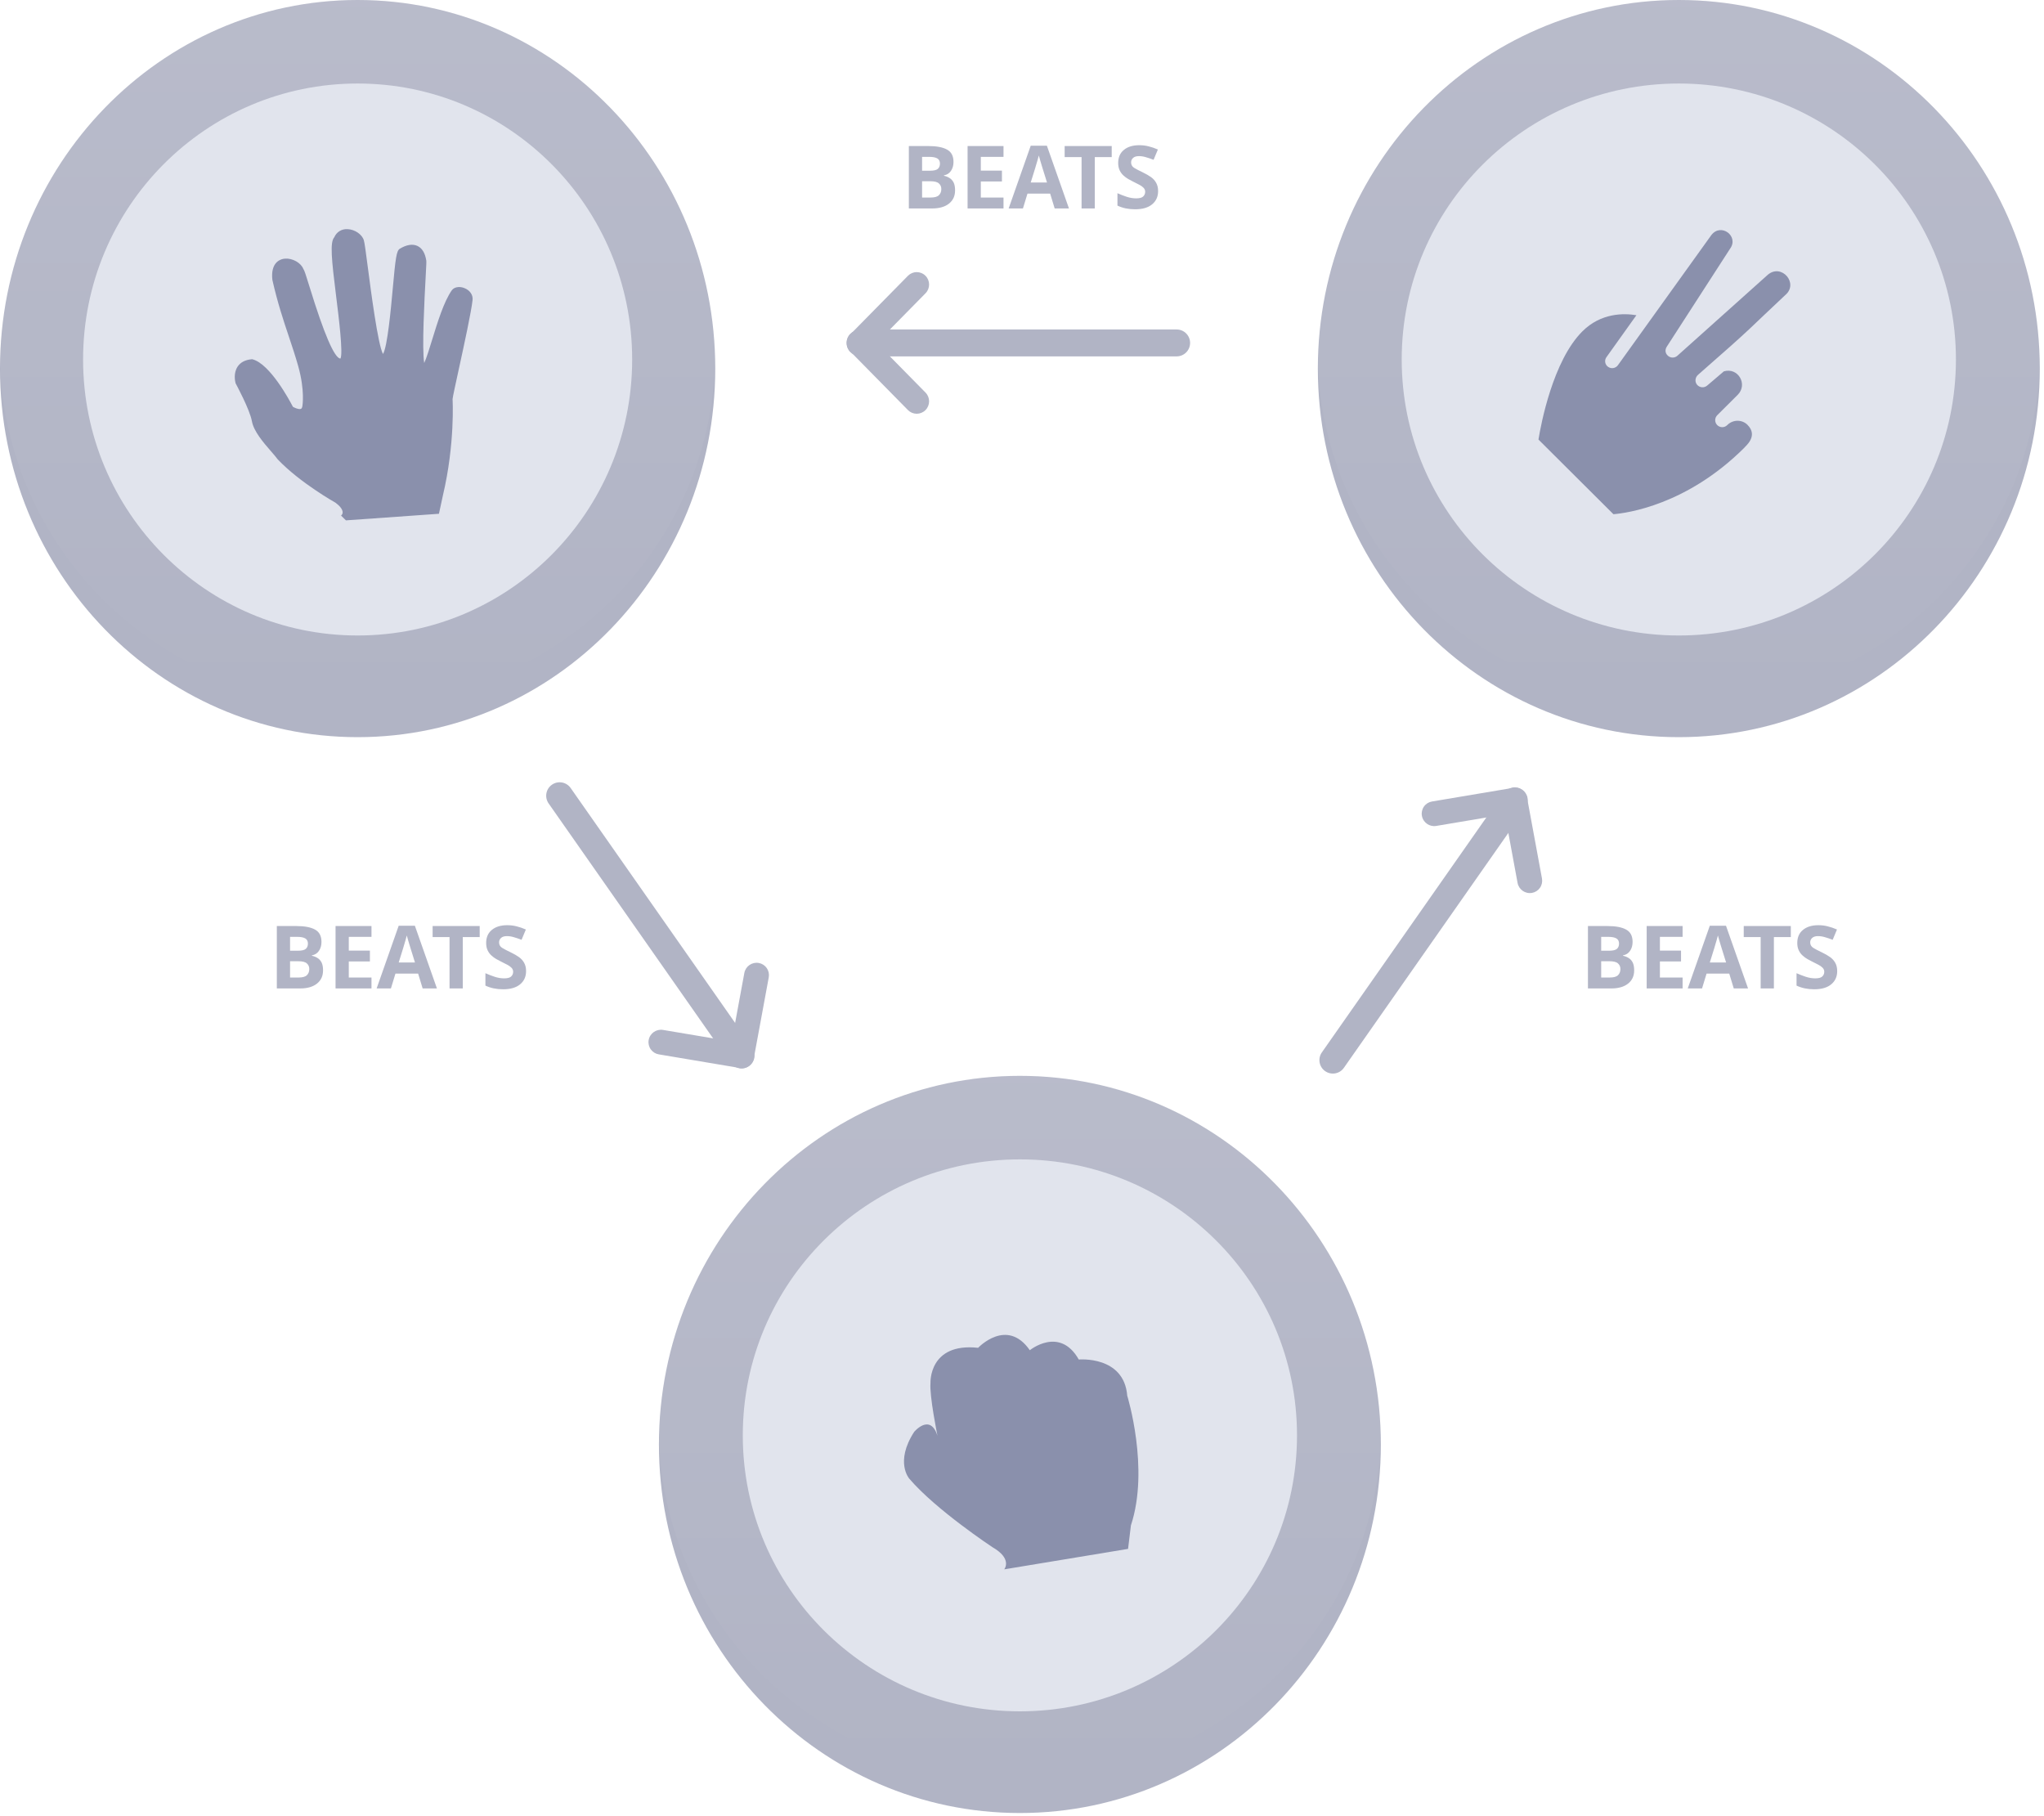
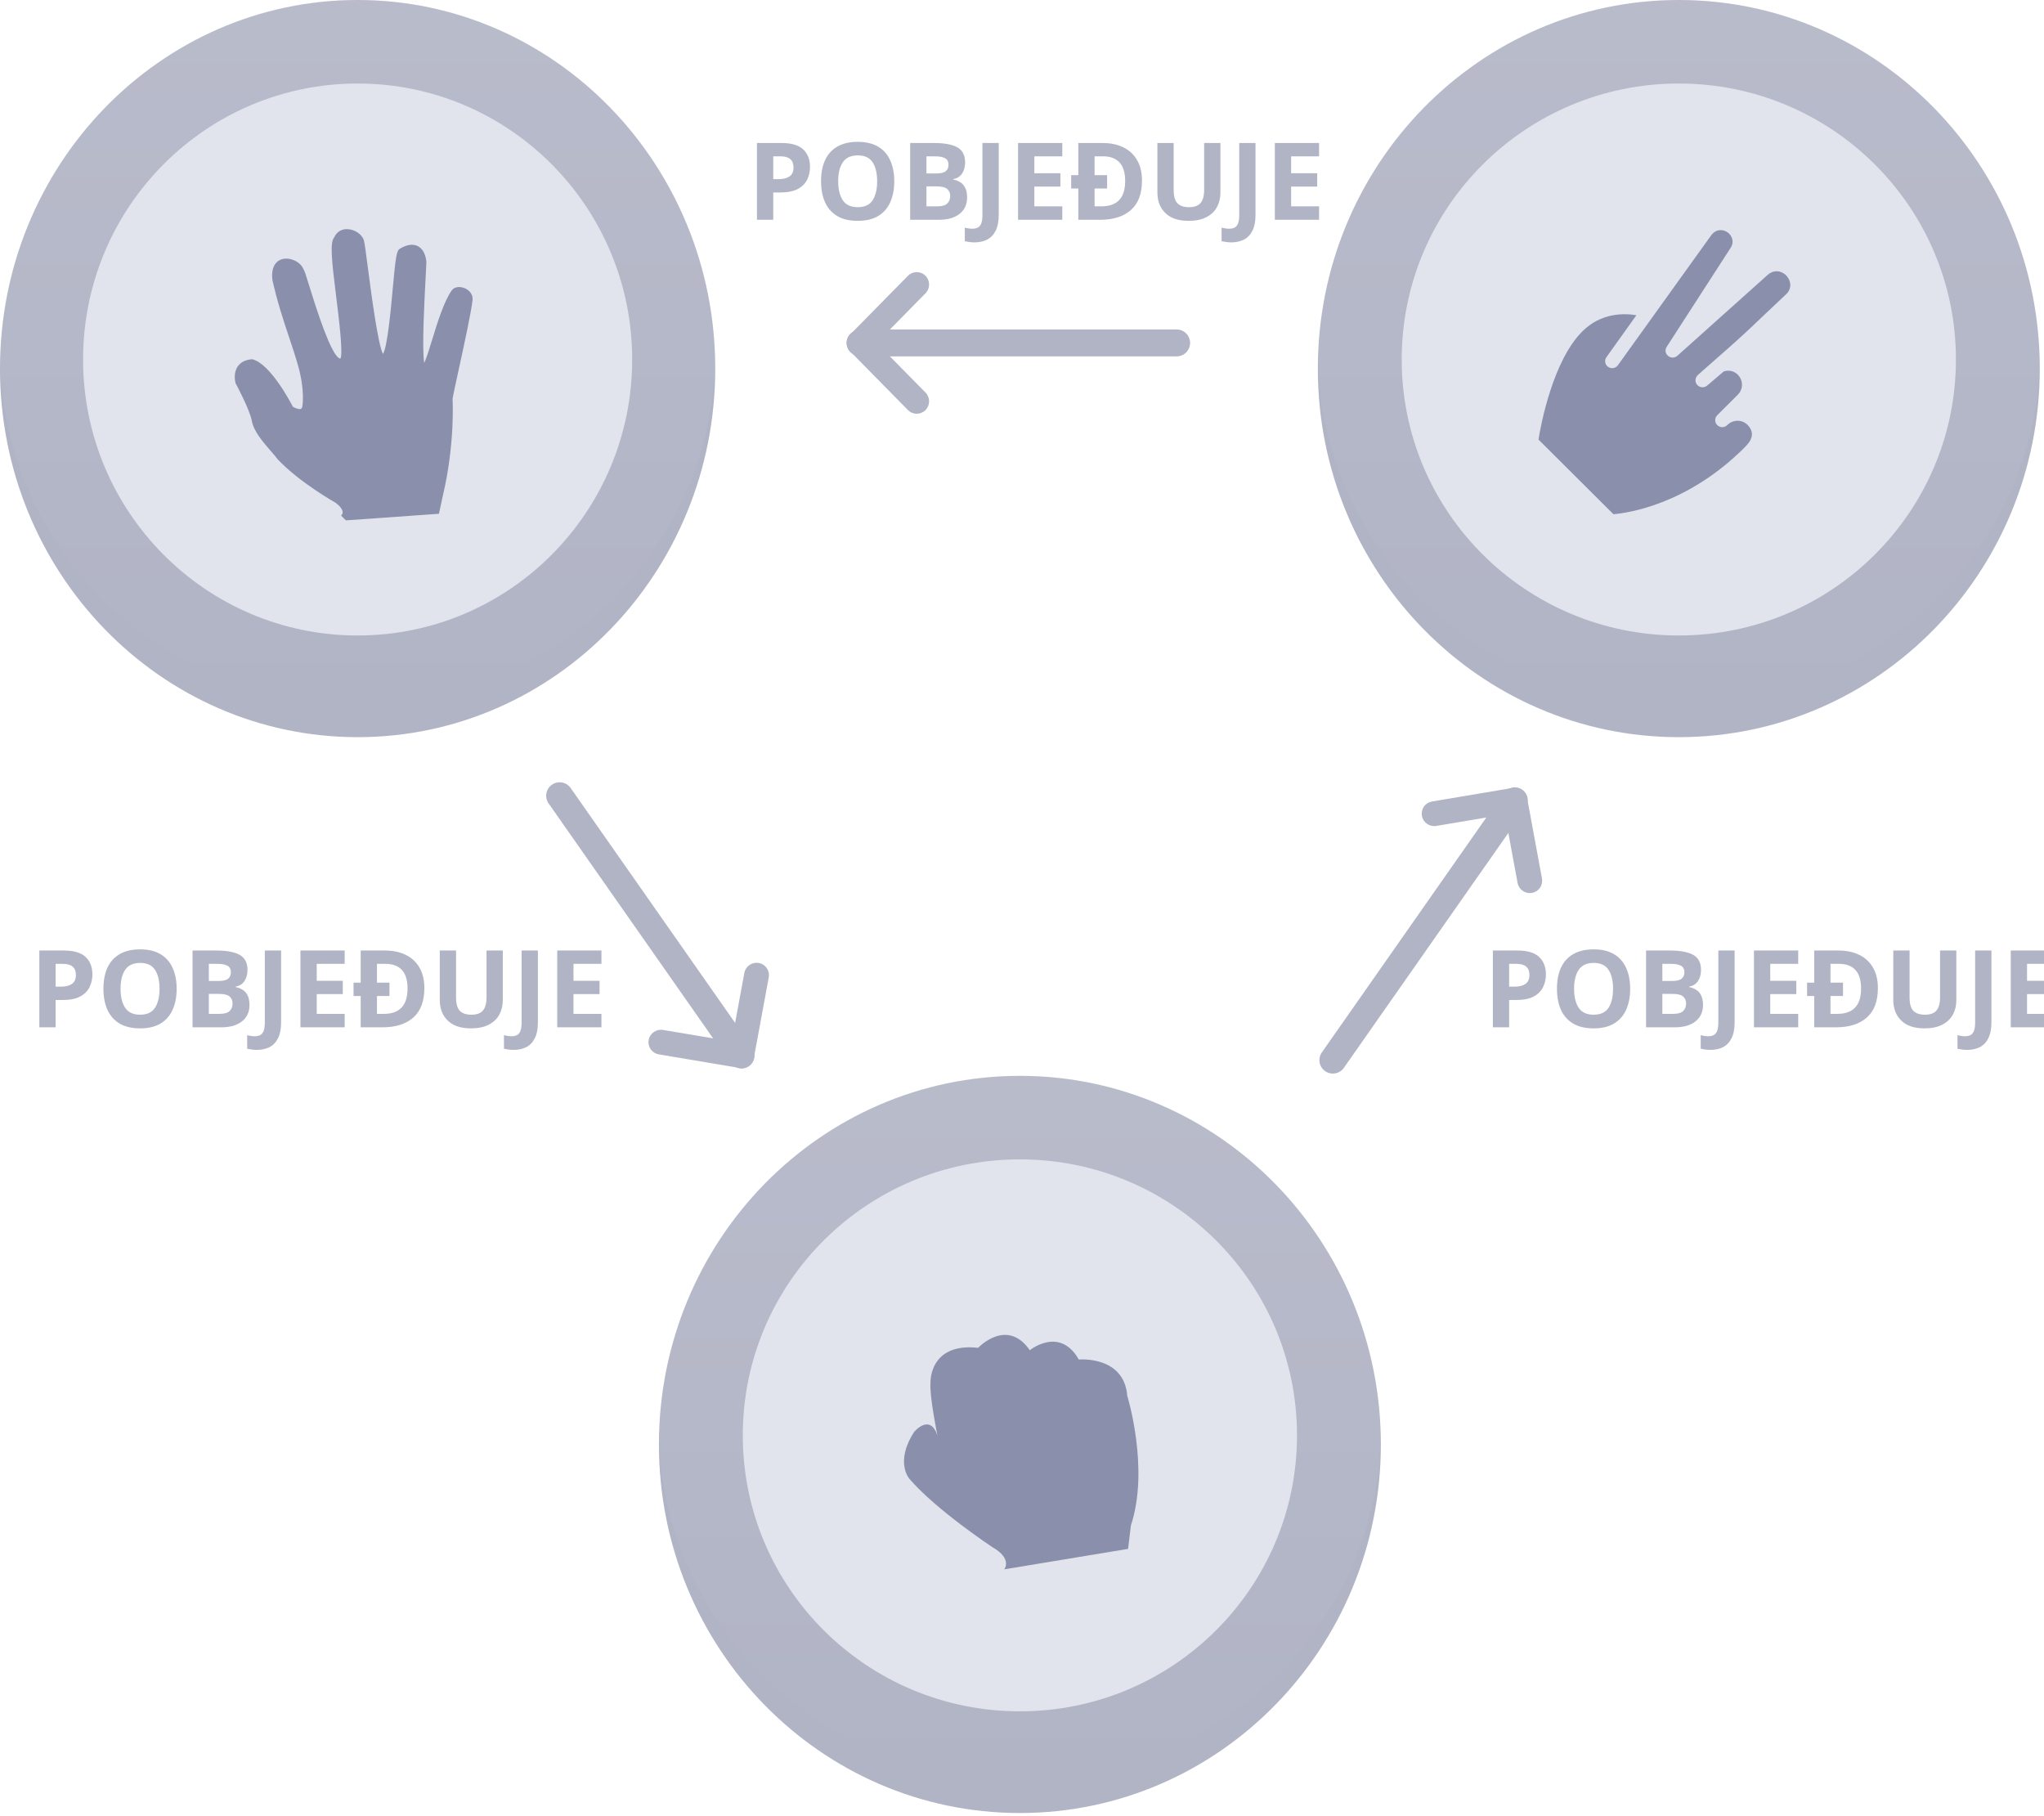
- <svg xmlns="http://www.w3.org/2000/svg" width="304" height="270">
-   <defs>
+ <svg xmlns="http://www.w3.org/2000/svg" width="304" height="270" version="1.1" id="svg1020">
+   <defs id="defs946">
    <linearGradient id="a" x1="50%" x2="50%" y1="0%" y2="100%">
-       <stop offset="0%" stop-color="#FFF" stop-opacity=".097" />
-       <stop offset="100%" stop-color="#FFF" stop-opacity="0" />
+       <stop offset="0%" stop-color="#FFF" stop-opacity=".097" id="stop936" />
+       <stop offset="100%" stop-color="#FFF" stop-opacity="0" id="stop938" />
    </linearGradient>
    <linearGradient id="b" x1="50%" x2="50%" y1="0%" y2="100%">
-       <stop offset="0%" stop-color="#FFF" stop-opacity=".097" />
-       <stop offset="100%" stop-color="#FFF" stop-opacity="0" />
+       <stop offset="0%" stop-color="#FFF" stop-opacity=".097" id="stop941" />
+       <stop offset="100%" stop-color="#FFF" stop-opacity="0" id="stop943" />
    </linearGradient>
  </defs>
-   <g fill="none" fill-rule="evenodd">
-     <ellipse cx="53.189" cy="54.815" fill="#B1B4C5" rx="53.189" ry="54.815" />
-     <ellipse cx="53.189" cy="52.385" fill="url(#a)" rx="53.189" ry="52.385" />
-     <g transform="translate(12.357 12.421)">
-       <ellipse cx="40.832" cy="41.044" fill="#E1E4ED" rx="40.832" ry="41.044" />
-       <path fill="#8A90AC" fill-rule="nonzero" d="M56.697 30.417a2.125 2.125 0 00-.904-.146c-.417.03-.755.201-.955.481-1.177 1.666-2.141 4.81-2.919 7.337-.357 1.169-.836 2.733-1.183 3.475-.362-2.08.047-9.697.206-12.63l.002-.047c.11-2.038.125-2.396.1-2.553-.174-1.118-.618-1.852-1.319-2.18-.708-.333-1.629-.186-2.62.417-.497.303-.635 1.345-1.061 6.067l-.002.02c-.235 2.595-.776 8.568-1.441 9.563-.75-1.392-1.784-9.3-2.23-12.722-.312-2.397-.494-3.774-.616-4.19-.257-.87-1.343-1.611-2.418-1.653-.895-.044-1.629.415-1.98 1.214-.655.736-.423 3.179.302 8.964.344 2.754 1.056 8.441.608 9.08-.893-.099-2.427-3.661-4.559-10.592-.598-1.942-.783-2.525-.967-2.78-.362-.891-1.593-1.578-2.696-1.5a2.314 2.314 0 00-.277.036c-.578.116-1.896.653-1.615 3.13.779 3.435 1.624 5.957 2.445 8.405l.016.05c.491 1.465.955 2.85 1.387 4.388 1.016 3.63.621 5.882.616 5.907-.034.232-.105.374-.211.423a.405.405 0 01-.143.033c-.322.023-.805-.193-1.055-.333-.568-1.098-3.4-6.33-5.967-7.055L25.15 41l-.093.008c-.942.09-1.634.45-2.057 1.068-.67.978-.393 2.224-.325 2.474l.038.09c.02.037 2.079 3.825 2.397 5.587.275 1.511 1.696 3.148 2.838 4.464l.047.054c.373.43.695.802.948 1.146 3.316 3.492 8.558 6.428 8.601 6.452.654.487 1.018.958 1.056 1.363a.595.595 0 01-.117.43l-.114.12.725.711 13.832-.98.59-2.73c1.823-7.705 1.442-14.275 1.436-14.319.007-.242.518-2.58.93-4.468l.011-.048c.82-3.763 1.838-8.444 2.034-10.225.085-.761-.398-1.46-1.23-1.779z" />
+   <g fill="none" fill-rule="evenodd" id="g1018">
+     <ellipse cx="53.189" cy="54.815" fill="#B1B4C5" rx="53.189" ry="54.815" id="ellipse948" />
+     <ellipse cx="53.189" cy="52.385" fill="url(#a)" rx="53.189" ry="52.385" id="ellipse950" />
+     <g transform="translate(12.357 12.421)" id="g956">
+       <ellipse cx="40.832" cy="41.044" fill="#E1E4ED" rx="40.832" ry="41.044" id="ellipse952" />
+       <path fill="#8A90AC" fill-rule="nonzero" d="M56.697 30.417a2.125 2.125 0 00-.904-.146c-.417.03-.755.201-.955.481-1.177 1.666-2.141 4.81-2.919 7.337-.357 1.169-.836 2.733-1.183 3.475-.362-2.08.047-9.697.206-12.63l.002-.047c.11-2.038.125-2.396.1-2.553-.174-1.118-.618-1.852-1.319-2.18-.708-.333-1.629-.186-2.62.417-.497.303-.635 1.345-1.061 6.067l-.002.02c-.235 2.595-.776 8.568-1.441 9.563-.75-1.392-1.784-9.3-2.23-12.722-.312-2.397-.494-3.774-.616-4.19-.257-.87-1.343-1.611-2.418-1.653-.895-.044-1.629.415-1.98 1.214-.655.736-.423 3.179.302 8.964.344 2.754 1.056 8.441.608 9.08-.893-.099-2.427-3.661-4.559-10.592-.598-1.942-.783-2.525-.967-2.78-.362-.891-1.593-1.578-2.696-1.5a2.314 2.314 0 00-.277.036c-.578.116-1.896.653-1.615 3.13.779 3.435 1.624 5.957 2.445 8.405l.016.05c.491 1.465.955 2.85 1.387 4.388 1.016 3.63.621 5.882.616 5.907-.034.232-.105.374-.211.423a.405.405 0 01-.143.033c-.322.023-.805-.193-1.055-.333-.568-1.098-3.4-6.33-5.967-7.055L25.15 41l-.093.008c-.942.09-1.634.45-2.057 1.068-.67.978-.393 2.224-.325 2.474l.038.09c.02.037 2.079 3.825 2.397 5.587.275 1.511 1.696 3.148 2.838 4.464l.047.054c.373.43.695.802.948 1.146 3.316 3.492 8.558 6.428 8.601 6.452.654.487 1.018.958 1.056 1.363a.595.595 0 01-.117.43l-.114.12.725.711 13.832-.98.59-2.73c1.823-7.705 1.442-14.275 1.436-14.319.007-.242.518-2.58.93-4.468l.011-.048c.82-3.763 1.838-8.444 2.034-10.225.085-.761-.398-1.46-1.23-1.779z" id="path954" />
    </g>
-     <g transform="translate(196)">
-       <ellipse cx="53.686" cy="54.815" fill="#B1B4C5" rx="53.686" ry="54.815" />
-       <ellipse cx="53.686" cy="52.385" fill="url(#b)" rx="53.686" ry="52.385" />
-       <g transform="translate(12.473 12.421)">
-         <ellipse cx="41.214" cy="41.044" fill="#E1E4ED" rx="41.214" ry="41.044" />
-         <path fill="#8A90AC" fill-rule="nonzero" d="M30.455 40.692l4.451-6.234c-1.85-.307-5.248-.375-8.031 2.397-4.388 4.37-6.165 13.809-6.535 16.093l11.15 11.105c2.008-.17 10.896-1.353 19.46-9.881.09-.184 2.177-1.72.471-3.418-.814-.81-2.162-.796-2.993.033a1.051 1.051 0 01-1.497.015 1.04 1.04 0 01.015-1.49l3.026-3.014c1.538-1.532.089-4.116-2.058-3.495l-2.477 2.112a1.065 1.065 0 01-1.497-.103c-.384-.443-.302-1.114.135-1.492 8.654-7.562 7.39-6.65 12.958-11.848 2.08-1.725-.536-4.776-2.586-3.03L40.978 40.506a1.051 1.051 0 01-1.378-.015c-.445-.383-.455-.934-.164-1.37l9.395-14.545c1.373-1.852-1.33-3.91-2.776-2.042L32.164 41.881a1.05 1.05 0 01-1.47.255 1.02 1.02 0 01-.24-1.444z" />
+     <g transform="translate(196)" id="g968">
+       <ellipse cx="53.686" cy="54.815" fill="#B1B4C5" rx="53.686" ry="54.815" id="ellipse958" />
+       <ellipse cx="53.686" cy="52.385" fill="url(#b)" rx="53.686" ry="52.385" id="ellipse960" />
+       <g transform="translate(12.473 12.421)" id="g966">
+         <ellipse cx="41.214" cy="41.044" fill="#E1E4ED" rx="41.214" ry="41.044" id="ellipse962" />
+         <path fill="#8A90AC" fill-rule="nonzero" d="M30.455 40.692l4.451-6.234c-1.85-.307-5.248-.375-8.031 2.397-4.388 4.37-6.165 13.809-6.535 16.093l11.15 11.105c2.008-.17 10.896-1.353 19.46-9.881.09-.184 2.177-1.72.471-3.418-.814-.81-2.162-.796-2.993.033a1.051 1.051 0 01-1.497.015 1.04 1.04 0 01.015-1.49l3.026-3.014c1.538-1.532.089-4.116-2.058-3.495l-2.477 2.112a1.065 1.065 0 01-1.497-.103c-.384-.443-.302-1.114.135-1.492 8.654-7.562 7.39-6.65 12.958-11.848 2.08-1.725-.536-4.776-2.586-3.03L40.978 40.506a1.051 1.051 0 01-1.378-.015c-.445-.383-.455-.934-.164-1.37l9.395-14.545c1.373-1.852-1.33-3.91-2.776-2.042L32.164 41.881a1.05 1.05 0 01-1.47.255 1.02 1.02 0 01-.24-1.444z" id="path964" />
      </g>
    </g>
-     <g transform="translate(98 160)">
-       <ellipse cx="53.686" cy="54.815" fill="#B1B4C5" rx="53.686" ry="54.815" />
-       <ellipse cx="53.686" cy="52.385" fill="url(#b)" rx="53.686" ry="52.385" />
-       <g transform="translate(12.473 12.421)">
-         <ellipse cx="41.214" cy="41.044" fill="#E1E4ED" rx="41.214" ry="41.044" />
-         <path fill="#8A90AC" fill-rule="nonzero" d="M57.179 35.15c-.475-5.997-7.208-5.385-7.208-5.385-2.842-5.01-7.281-1.381-7.281-1.381-3.41-4.911-7.687-.36-7.687-.36-7.373-.796-7.087 5.234-7.087 5.234-.173 1.917 1.04 7.847 1.04 7.847-1.094-3.418-3.467-.581-3.467-.581-2.917 4.502-.721 6.967-.721 6.967 3.947 4.626 12.357 10.18 12.357 10.18 3.046 1.745 1.757 3.3 1.757 3.3l18.42-3.044.424-3.494c2.8-8.472-.547-19.284-.547-19.284z" />
+     <g transform="translate(98 160)" id="g980">
+       <ellipse cx="53.686" cy="54.815" fill="#B1B4C5" rx="53.686" ry="54.815" id="ellipse970" />
+       <ellipse cx="53.686" cy="52.385" fill="url(#b)" rx="53.686" ry="52.385" id="ellipse972" />
+       <g transform="translate(12.473 12.421)" id="g978">
+         <ellipse cx="41.214" cy="41.044" fill="#E1E4ED" rx="41.214" ry="41.044" id="ellipse974" />
+         <path fill="#8A90AC" fill-rule="nonzero" d="M57.179 35.15c-.475-5.997-7.208-5.385-7.208-5.385-2.842-5.01-7.281-1.381-7.281-1.381-3.41-4.911-7.687-.36-7.687-.36-7.373-.796-7.087 5.234-7.087 5.234-.173 1.917 1.04 7.847 1.04 7.847-1.094-3.418-3.467-.581-3.467-.581-2.917 4.502-.721 6.967-.721 6.967 3.947 4.626 12.357 10.18 12.357 10.18 3.046 1.745 1.757 3.3 1.757 3.3l18.42-3.044.424-3.494c2.8-8.472-.547-19.284-.547-19.284z" id="path976" />
      </g>
    </g>
-     <text fill="#B1B4C5" font-family="BarlowSemiCondensed-Bold, Barlow Semi Condensed" font-size="13" font-style="condensed" font-weight="bold">
-       <tspan x="134" y="31">BEATS</tspan>
+     <text fill="#b1b4c5" font-family="BarlowSemiCondensed-Bold, 'Barlow Semi Condensed'" font-size="13px" font-style="condensed" font-weight="bold" id="text988" x="-35.585" y="5.783" style="font-style:normal;font-variant:normal;font-weight:bold;font-stretch:normal;font-size:16px;font-family:Candara;-inkscape-font-specification:'Candara, Bold';font-variant-ligatures:normal;font-variant-caps:normal;font-variant-numeric:normal;font-variant-east-asian:normal;fill:#b1b4c5">
+       <tspan x="4.415" y="152.783" id="tspan986" style="font-style:normal;font-variant:normal;font-weight:bold;font-stretch:normal;font-size:16px;font-family:Candara;-inkscape-font-specification:'Candara, Bold';font-variant-ligatures:normal;font-variant-caps:normal;font-variant-numeric:normal;font-variant-east-asian:normal">POBJEĐUJE</tspan>
    </text>
-     <text fill="#B1B4C5" font-family="BarlowSemiCondensed-Bold, Barlow Semi Condensed" font-size="13" font-style="condensed" font-weight="bold">
-       <tspan x="40" y="147">BEATS</tspan>
+     <g fill="#B1B4C5" transform="matrix(-1 0 0 1 177 39)" id="g1000">
+       <rect width="50" height="4" y="10" rx="2" id="rect994" />
+       <path d="M41.963 2.015l8.59 8.728c.716.727.71 1.896-.013 2.616a1.833 1.833 0 01-2.6-.013l-8.59-8.728a1.855 1.855 0 01.013-2.616 1.833 1.833 0 012.6.013z" id="path996" />
+       <path d="M39.35 19.382l8.59-8.728a1.833 1.833 0 012.6-.013c.723.72.729 1.889.013 2.616l-8.59 8.728a1.833 1.833 0 01-2.6.013 1.855 1.855 0 01-.013-2.616z" id="path998" />
+     </g>
+     <g fill="#B1B4C5" transform="scale(1 -1) rotate(-55 -82.574 -131.195)" id="g1008">
+       <rect width="50" height="4" y="10" rx="2" id="rect1002" />
+       <path d="M41.963 2.015l8.59 8.728c.716.727.71 1.896-.013 2.616a1.833 1.833 0 01-2.6-.013l-8.59-8.728a1.855 1.855 0 01.013-2.616 1.833 1.833 0 012.6.013z" id="path1004" />
+       <path d="M39.35 19.382l8.59-8.728a1.833 1.833 0 012.6-.013c.723.72.729 1.889.013 2.616l-8.59 8.728a1.833 1.833 0 01-2.6.013 1.855 1.855 0 01-.013-2.616z" id="path1006" />
+     </g>
+     <g fill="#B1B4C5" transform="rotate(-55 240.022 -103.651)" id="g1016">
+       <rect width="50" height="4" y="10" rx="2" id="rect1010" />
+       <path d="M41.963 2.015l8.59 8.728c.716.727.71 1.896-.013 2.616a1.833 1.833 0 01-2.6-.013l-8.59-8.728a1.855 1.855 0 01.013-2.616 1.833 1.833 0 012.6.013z" id="path1012" />
+       <path d="M39.35 19.382l8.59-8.728a1.833 1.833 0 012.6-.013c.723.72.729 1.889.013 2.616l-8.59 8.728a1.833 1.833 0 01-2.6.013 1.855 1.855 0 01-.013-2.616z" id="path1014" />
+     </g>
+     <text fill="#b1b4c5" font-family="BarlowSemiCondensed-Bold, 'Barlow Semi Condensed'" font-size="13px" font-style="condensed" font-weight="bold" id="text1128" x="180.593" y="5.783" style="font-style:normal;font-variant:normal;font-weight:bold;font-stretch:normal;font-size:16px;font-family:Candara;-inkscape-font-specification:'Candara, Bold';font-variant-ligatures:normal;font-variant-caps:normal;font-variant-numeric:normal;font-variant-east-asian:normal;fill:#b1b4c5">
+       <tspan x="220.593" y="152.783" id="tspan1126" style="font-style:normal;font-variant:normal;font-weight:bold;font-stretch:normal;font-size:16px;font-family:Candara;-inkscape-font-specification:'Candara, Bold';font-variant-ligatures:normal;font-variant-caps:normal;font-variant-numeric:normal;font-variant-east-asian:normal">POBJEĐUJE</tspan>
    </text>
-     <text fill="#B1B4C5" font-family="BarlowSemiCondensed-Bold, Barlow Semi Condensed" font-size="13" font-style="condensed" font-weight="bold">
-       <tspan x="235" y="147">BEATS</tspan>
+     <text fill="#b1b4c5" font-family="BarlowSemiCondensed-Bold, 'Barlow Semi Condensed'" font-size="13px" font-style="condensed" font-weight="bold" id="text1132" x="71.144" y="-114.316" style="font-style:normal;font-variant:normal;font-weight:bold;font-stretch:normal;font-size:16px;font-family:Candara;-inkscape-font-specification:'Candara, Bold';font-variant-ligatures:normal;font-variant-caps:normal;font-variant-numeric:normal;font-variant-east-asian:normal;fill:#b1b4c5">
+       <tspan x="111.144" y="32.684" id="tspan1130" style="font-style:normal;font-variant:normal;font-weight:bold;font-stretch:normal;font-size:16px;font-family:Candara;-inkscape-font-specification:'Candara, Bold';font-variant-ligatures:normal;font-variant-caps:normal;font-variant-numeric:normal;font-variant-east-asian:normal">POBJEĐUJE</tspan>
    </text>
-     <g fill="#B1B4C5" transform="matrix(-1 0 0 1 177 39)">
-       <rect width="50" height="4" y="10" rx="2" />
-       <path d="M41.963 2.015l8.59 8.728c.716.727.71 1.896-.013 2.616a1.833 1.833 0 01-2.6-.013l-8.59-8.728a1.855 1.855 0 01.013-2.616 1.833 1.833 0 012.6.013z" />
-       <path d="M39.35 19.382l8.59-8.728a1.833 1.833 0 012.6-.013c.723.72.729 1.889.013 2.616l-8.59 8.728a1.833 1.833 0 01-2.6.013 1.855 1.855 0 01-.013-2.616z" />
-     </g>
-     <g fill="#B1B4C5" transform="scale(1 -1) rotate(-55 -82.574 -131.195)">
-       <rect width="50" height="4" y="10" rx="2" />
-       <path d="M41.963 2.015l8.59 8.728c.716.727.71 1.896-.013 2.616a1.833 1.833 0 01-2.6-.013l-8.59-8.728a1.855 1.855 0 01.013-2.616 1.833 1.833 0 012.6.013z" />
-       <path d="M39.35 19.382l8.59-8.728a1.833 1.833 0 012.6-.013c.723.72.729 1.889.013 2.616l-8.59 8.728a1.833 1.833 0 01-2.6.013 1.855 1.855 0 01-.013-2.616z" />
-     </g>
-     <g fill="#B1B4C5" transform="rotate(-55 240.022 -103.651)">
-       <rect width="50" height="4" y="10" rx="2" />
-       <path d="M41.963 2.015l8.59 8.728c.716.727.71 1.896-.013 2.616a1.833 1.833 0 01-2.6-.013l-8.59-8.728a1.855 1.855 0 01.013-2.616 1.833 1.833 0 012.6.013z" />
-       <path d="M39.35 19.382l8.59-8.728a1.833 1.833 0 012.6-.013c.723.72.729 1.889.013 2.616l-8.59 8.728a1.833 1.833 0 01-2.6.013 1.855 1.855 0 01-.013-2.616z" />
-     </g>
  </g>
</svg>
